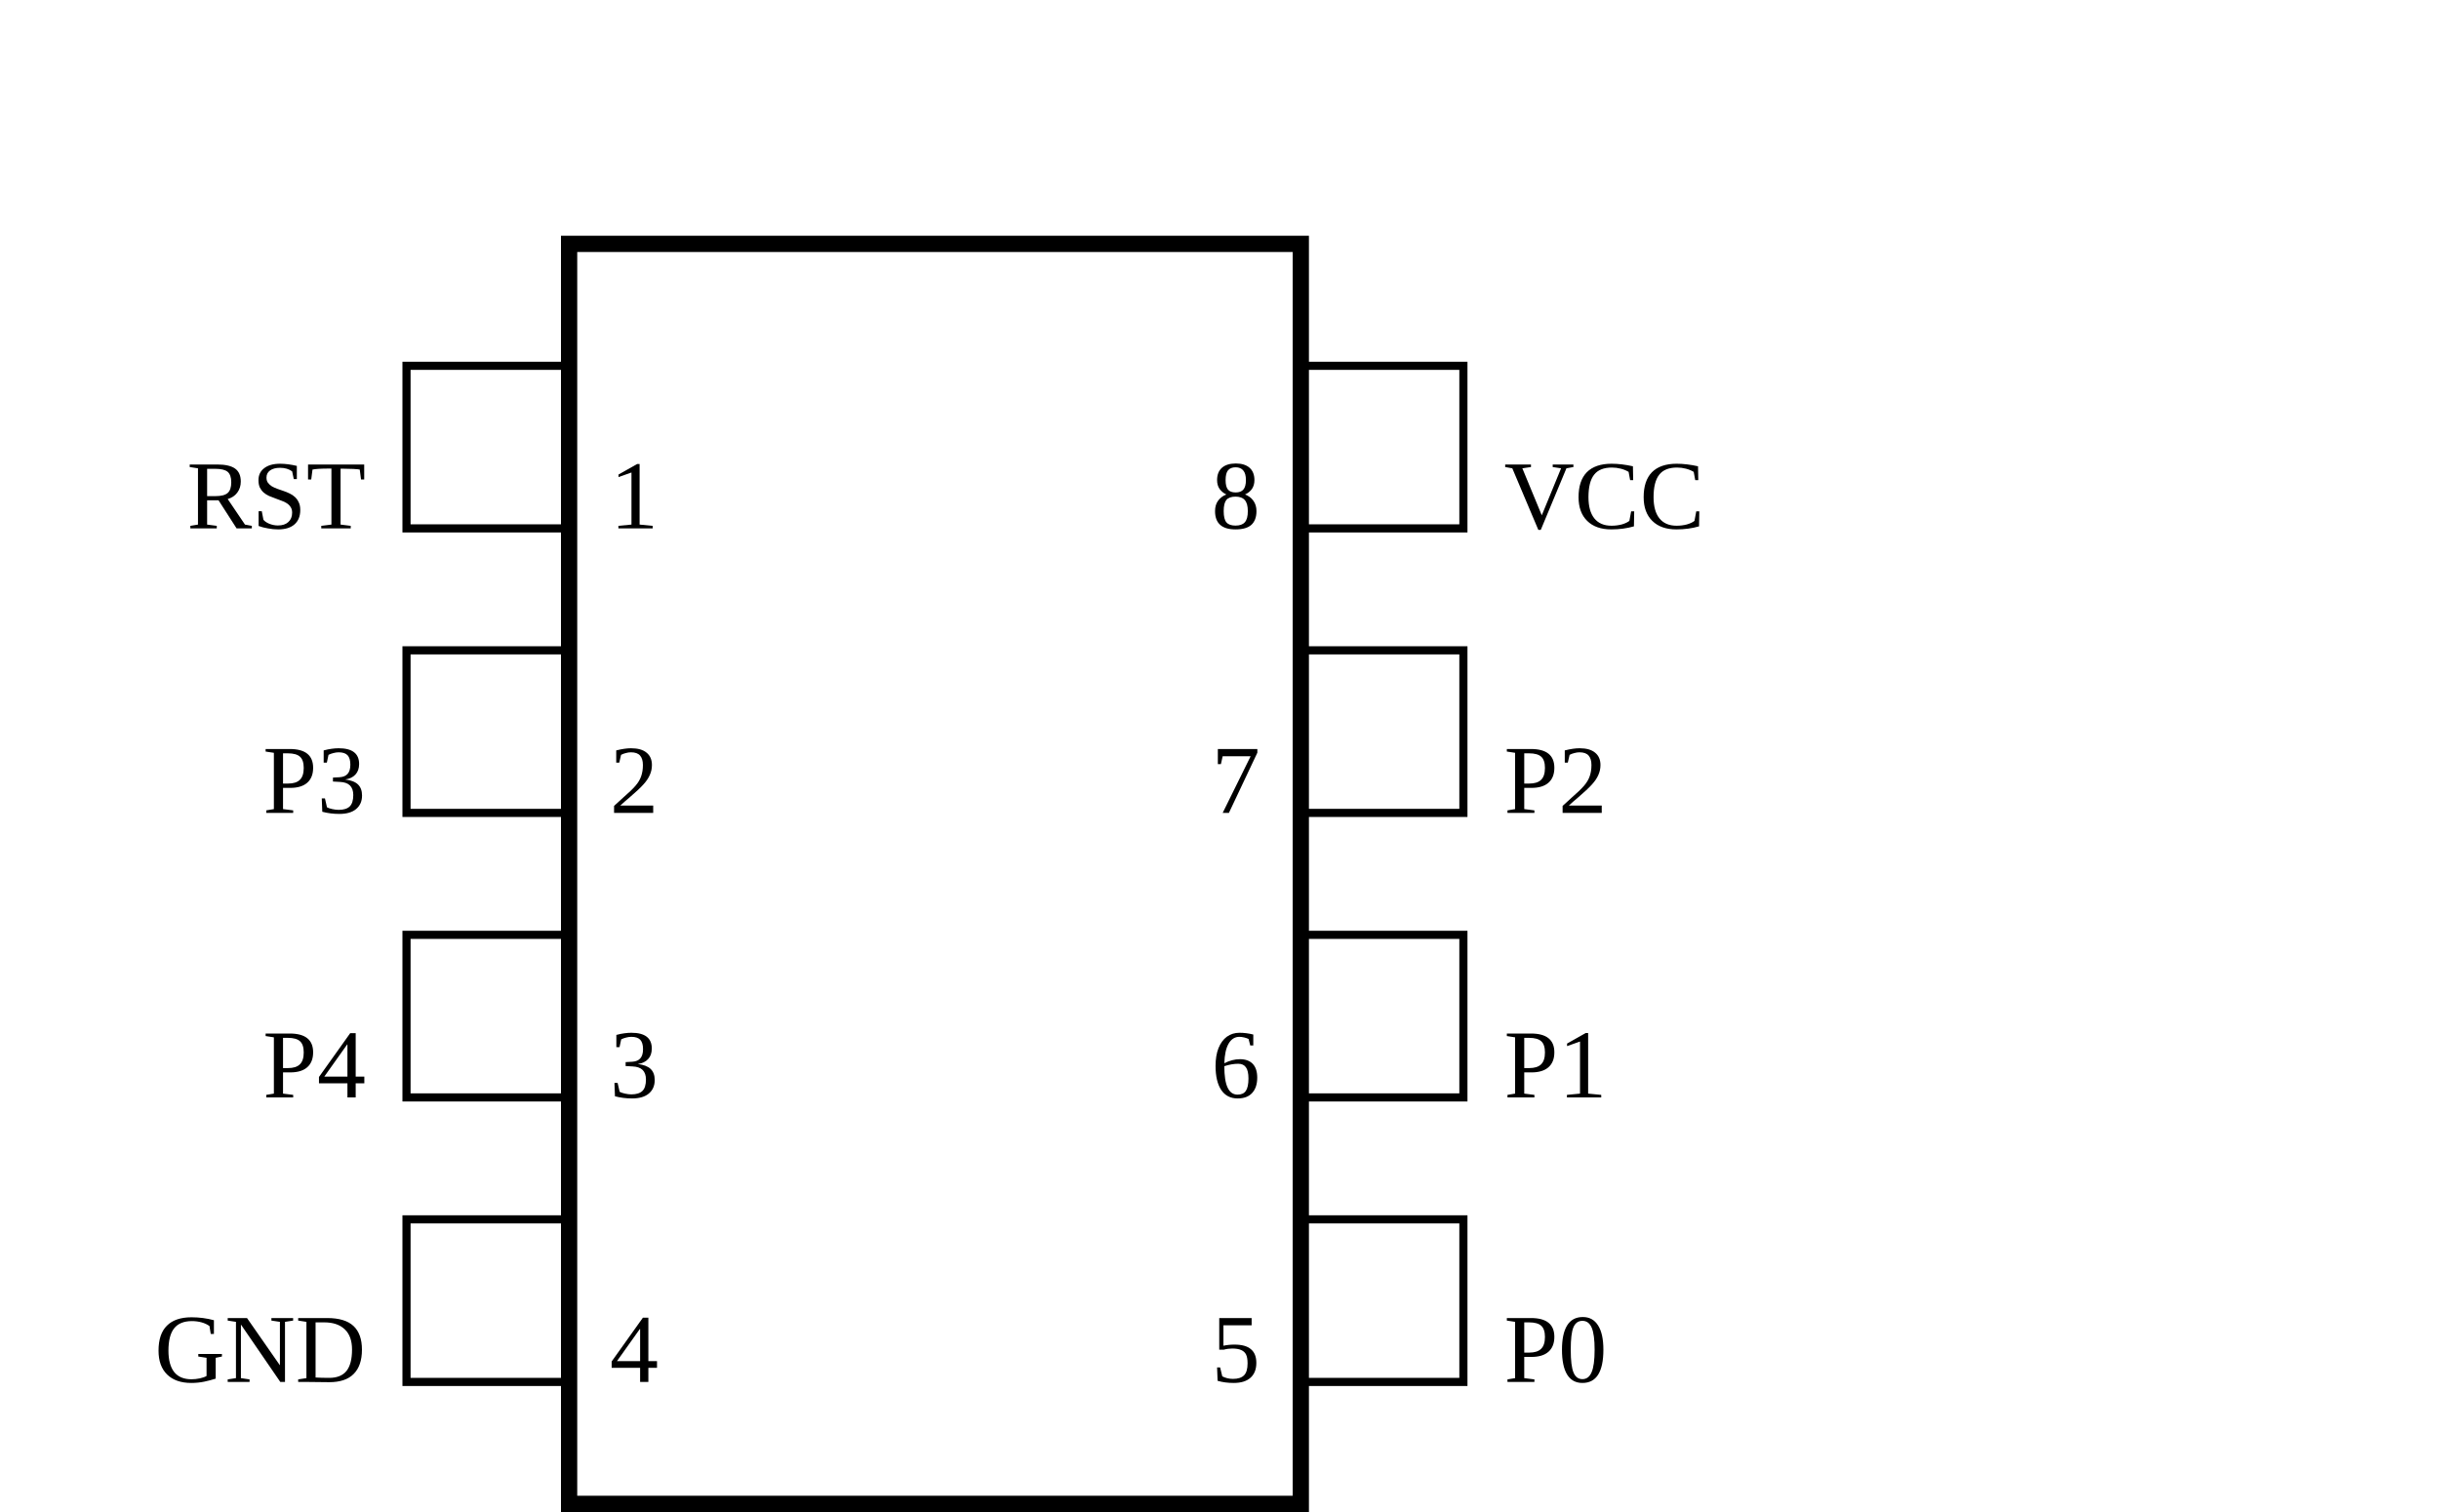
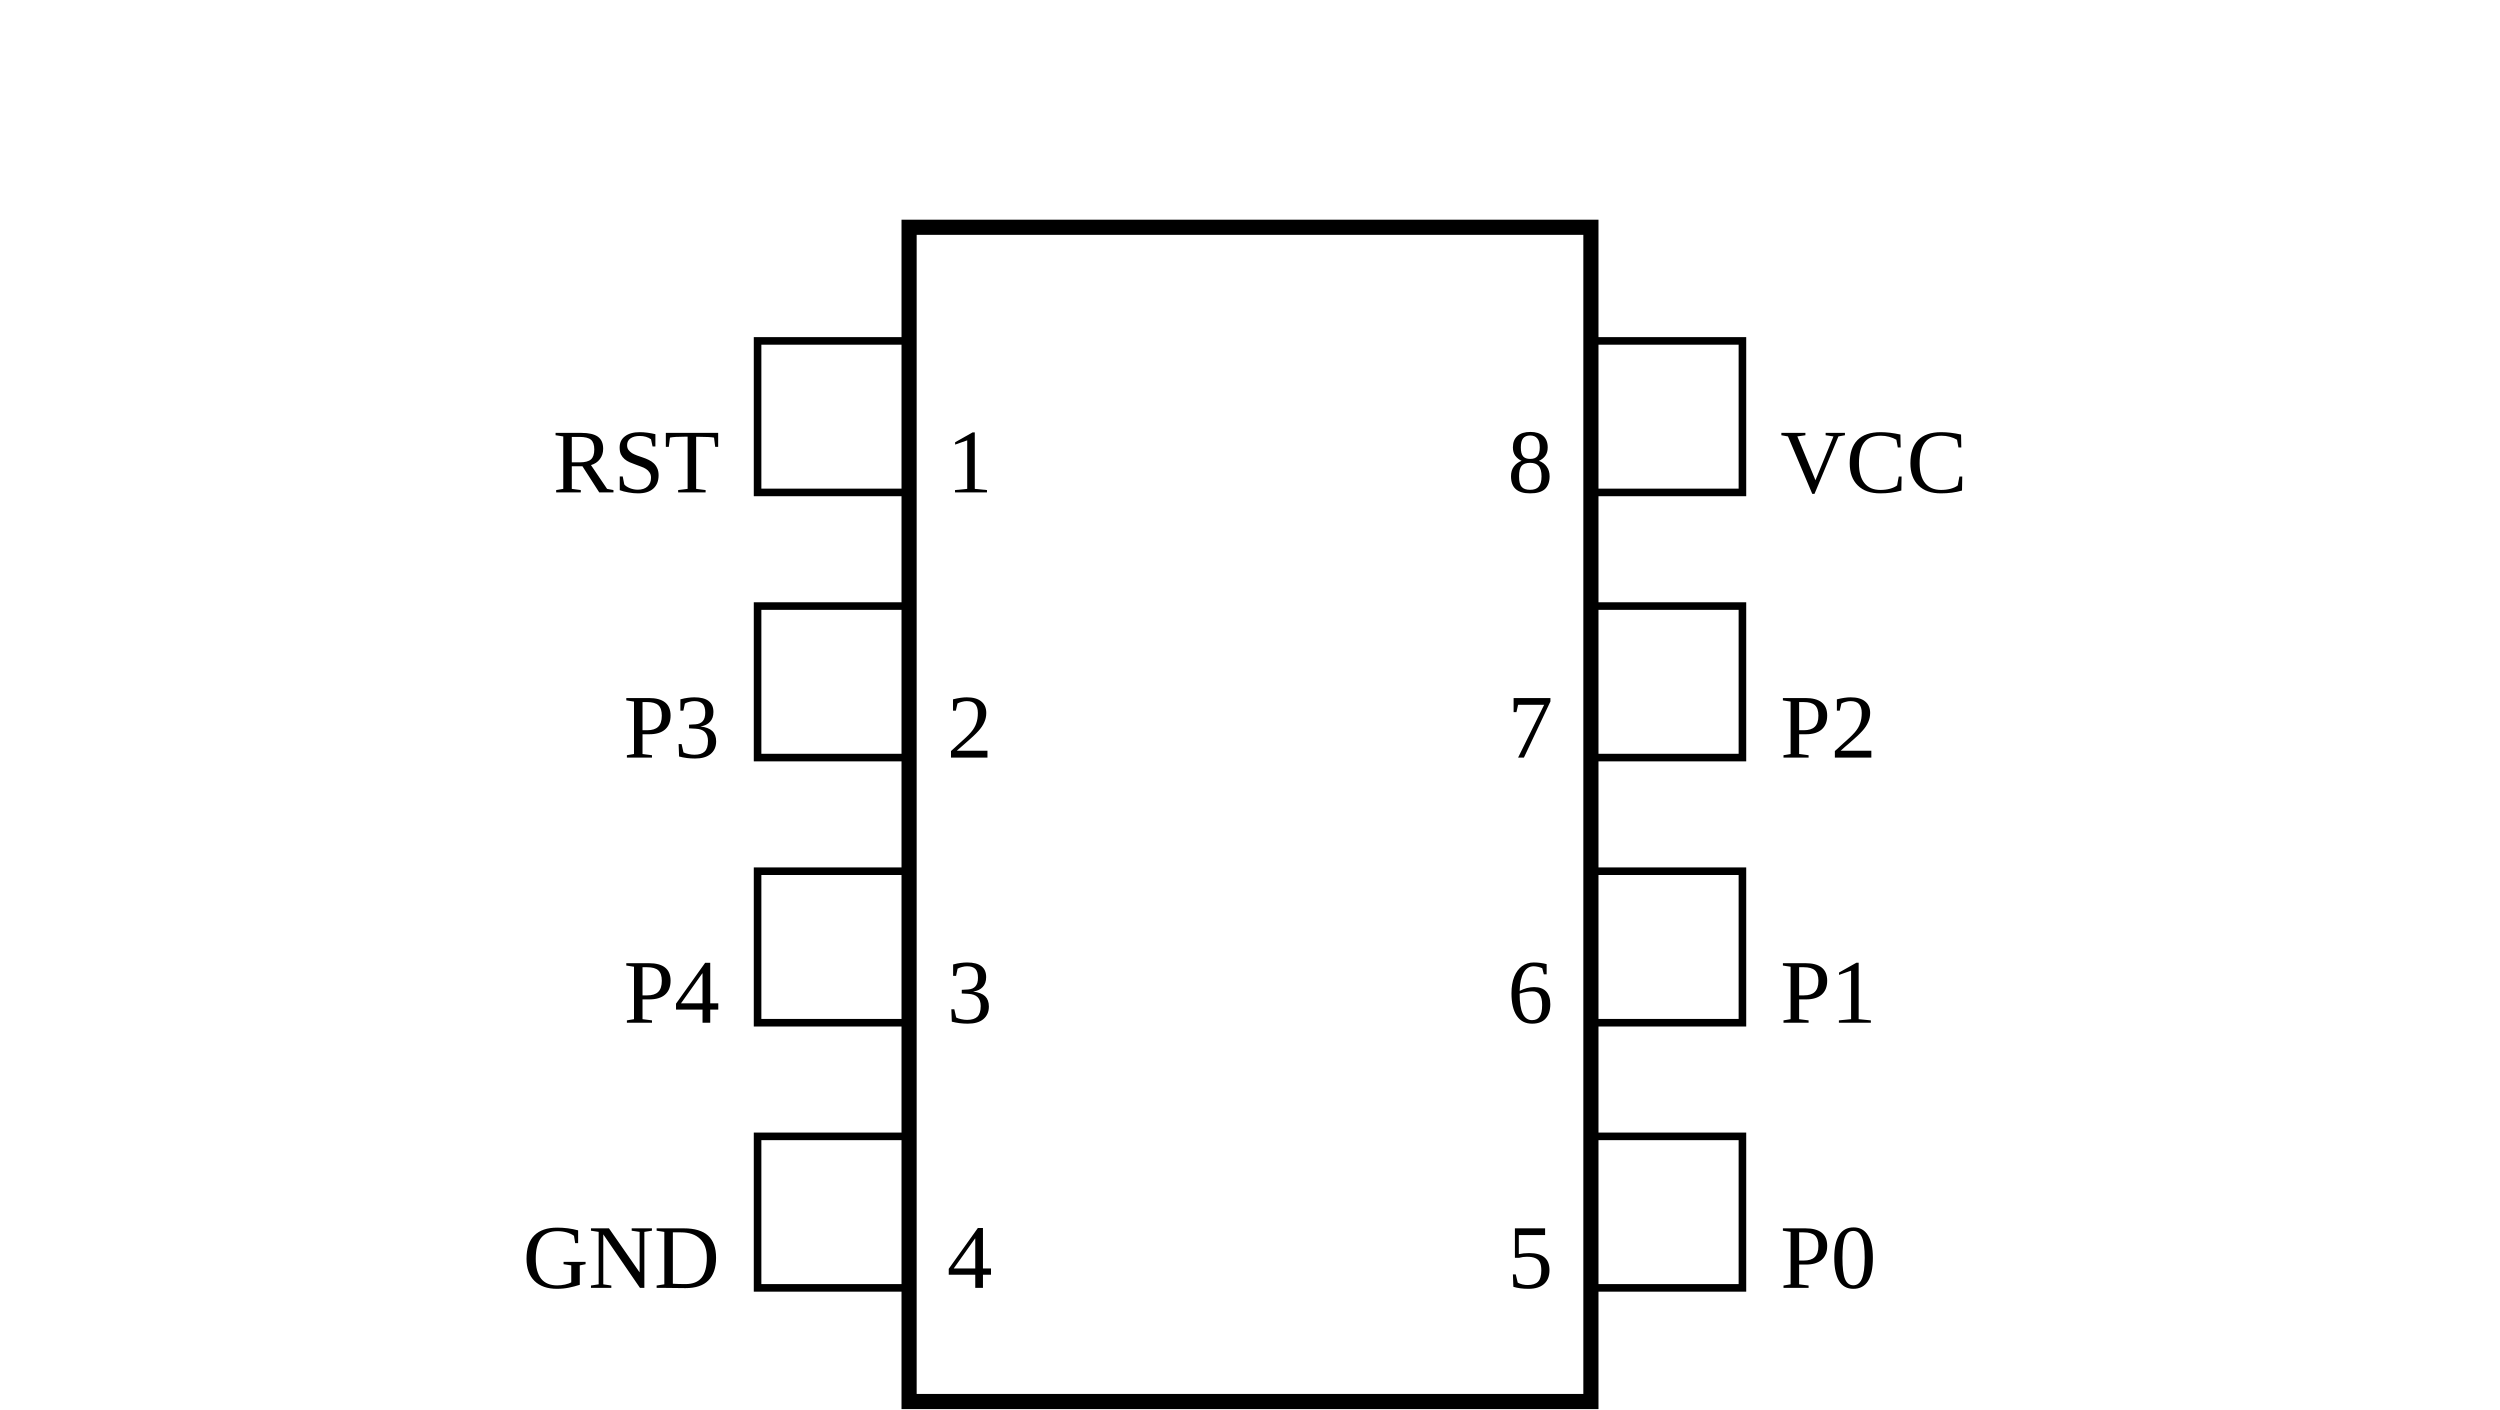
- <svg xmlns="http://www.w3.org/2000/svg" width="300" height="186">
-   <rect x="70" y="30" width="90" height="155" fill="transparent" stroke="black" stroke-width="2" />
-   <rect x="50" y="45" width="20" height="20" fill="transparent" stroke="black" stroke-width="1" />
-   <text x="75" y="65" text-anchor="">1</text>
-   <text x="45" y="65" text-anchor="end">RST</text>
-   <rect x="160" y="45" width="20" height="20" fill="transparent" stroke="black" stroke-width="1" />
-   <text x="155" y="65" text-anchor="end">8</text>
-   <text x="185" y="65" text-anchor="">VCC</text>
-   <rect x="50" y="80" width="20" height="20" fill="transparent" stroke="black" stroke-width="1" />
-   <text x="75" y="100" text-anchor="">2</text>
-   <text x="45" y="100" text-anchor="end">P3</text>
-   <rect x="160" y="80" width="20" height="20" fill="transparent" stroke="black" stroke-width="1" />
-   <text x="155" y="100" text-anchor="end">7</text>
-   <text x="185" y="100" text-anchor="">P2</text>
-   <rect x="50" y="115" width="20" height="20" fill="transparent" stroke="black" stroke-width="1" />
-   <text x="75" y="135" text-anchor="">3</text>
-   <text x="45" y="135" text-anchor="end">P4</text>
-   <rect x="160" y="115" width="20" height="20" fill="transparent" stroke="black" stroke-width="1" />
-   <text x="155" y="135" text-anchor="end">6</text>
-   <text x="185" y="135" text-anchor="">P1</text>
-   <rect x="50" y="150" width="20" height="20" fill="transparent" stroke="black" stroke-width="1" />
-   <text x="75" y="170" text-anchor="">4</text>
-   <text x="45" y="170" text-anchor="end">GND</text>
-   <rect x="160" y="150" width="20" height="20" fill="transparent" stroke="black" stroke-width="1" />
-   <text x="155" y="170" text-anchor="end">5</text>
-   <text x="185" y="170" text-anchor="">P0</text>
+ <svg xmlns="http://www.w3.org/2000/svg" width="330" height="186">
+   <rect x="120" y="30" width="90" height="155" fill="transparent" stroke="black" stroke-width="2" />
+   <rect x="100" y="45" width="20" height="20" fill="transparent" stroke="black" stroke-width="1" />
+   <text x="125" y="65" text-anchor="">1</text>
+   <text x="95" y="65" text-anchor="end">RST</text>
+   <rect x="210" y="45" width="20" height="20" fill="transparent" stroke="black" stroke-width="1" />
+   <text x="205" y="65" text-anchor="end">8</text>
+   <text x="235" y="65" text-anchor="">VCC</text>
+   <rect x="100" y="80" width="20" height="20" fill="transparent" stroke="black" stroke-width="1" />
+   <text x="125" y="100" text-anchor="">2</text>
+   <text x="95" y="100" text-anchor="end">P3</text>
+   <rect x="210" y="80" width="20" height="20" fill="transparent" stroke="black" stroke-width="1" />
+   <text x="205" y="100" text-anchor="end">7</text>
+   <text x="235" y="100" text-anchor="">P2</text>
+   <rect x="100" y="115" width="20" height="20" fill="transparent" stroke="black" stroke-width="1" />
+   <text x="125" y="135" text-anchor="">3</text>
+   <text x="95" y="135" text-anchor="end">P4</text>
+   <rect x="210" y="115" width="20" height="20" fill="transparent" stroke="black" stroke-width="1" />
+   <text x="205" y="135" text-anchor="end">6</text>
+   <text x="235" y="135" text-anchor="">P1</text>
+   <rect x="100" y="150" width="20" height="20" fill="transparent" stroke="black" stroke-width="1" />
+   <text x="125" y="170" text-anchor="">4</text>
+   <text x="95" y="170" text-anchor="end">GND</text>
+   <rect x="210" y="150" width="20" height="20" fill="transparent" stroke="black" stroke-width="1" />
+   <text x="205" y="170" text-anchor="end">5</text>
+   <text x="235" y="170" text-anchor="">P0</text>
</svg>
